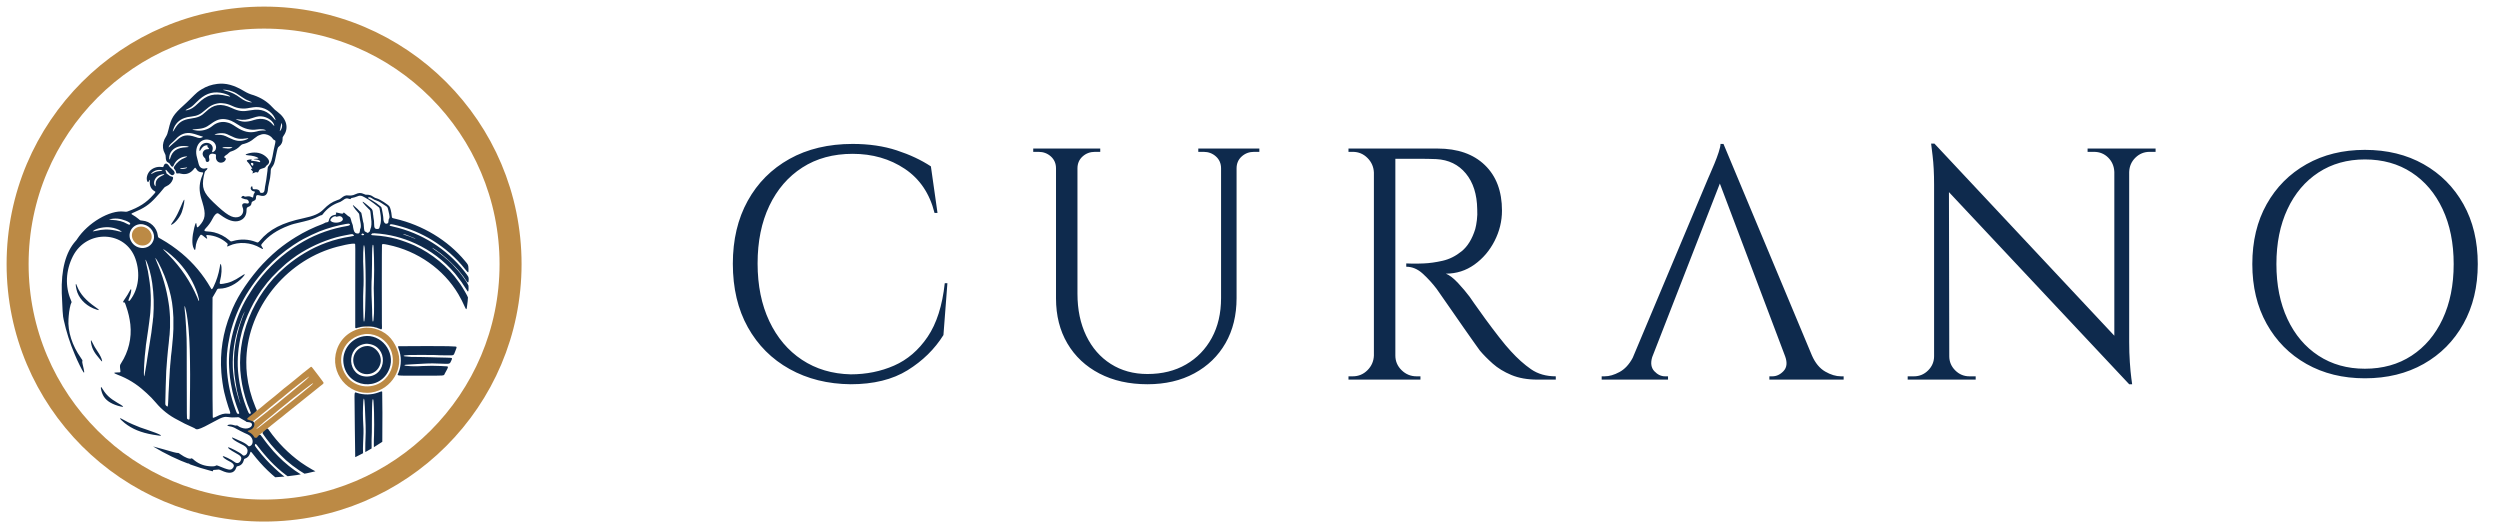
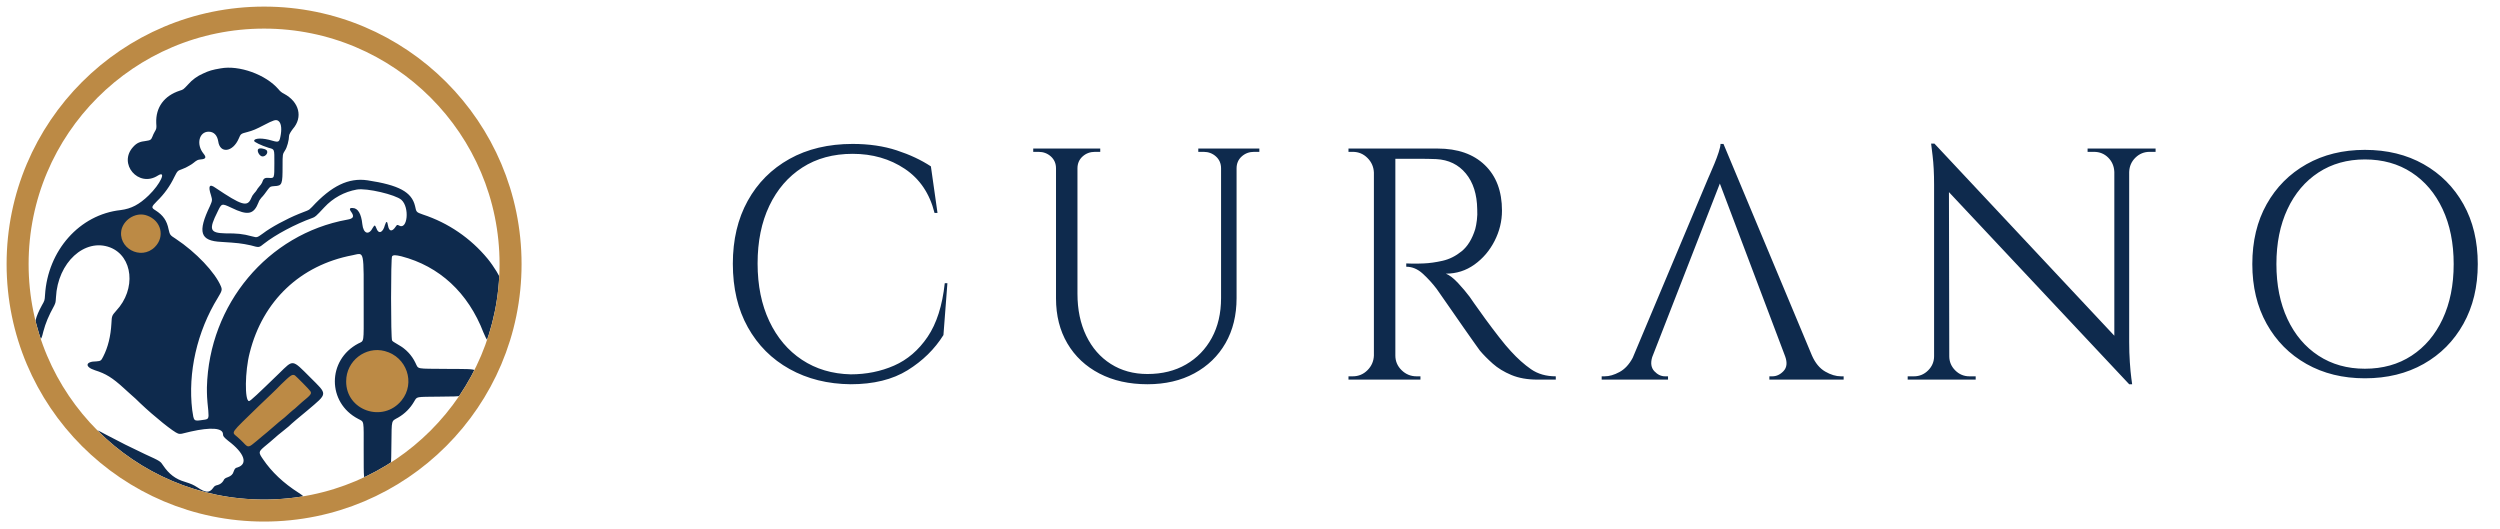
<svg xmlns="http://www.w3.org/2000/svg" viewBox="0 0 1136.0 240" role="img" aria-label="Curano">
  <svg x="0" y="0" width="240" height="240" viewBox="0 0 240 240">
    <clipPath id="curano-window">
-       <circle cx="120" cy="120" r="97" />
+       <circle cx="120" cy="120" r="107" />
    </clipPath>
    <g fill-rule="evenodd" clip-path="url(#curano-window)">
-       <path fill="#bc8a45" d="M63.47 103c-3.48.48-4.72 4.44-2.2 7.06 2.53 2.62 6.87 1.67 7.58-1.67.62-2.95-2.24-5.81-5.38-5.38m102.05 45.17a15 15 0 0 0-3.9.96c0 .1.28.04 1-.2a13 13 0 0 1 4.47-.57c2.15 0 3.48.24 5.48 1.1.57.24.86.33.62.14-.52-.33-3-1.14-4.2-1.33-.61-.1-3.04-.2-3.47-.1m0 .77c-6.05.8-10.62 4.47-12.48 10-3.48 10.43 5.2 21.01 15.82 19.4 9.2-1.44 15-11.3 11.57-19.69-2.05-5.1-5.28-8.05-10.34-9.38-1-.29-3.62-.48-4.57-.33m2.86 2.9c9.72 1.43 13.58 13.39 6.57 20.4-4.95 4.95-13.48 4.28-17.53-1.39-5.52-7.76-1.1-17.82 8.48-19.06.48-.1 1.72-.04 2.48.05m-27.16 14.87-1.43 1.14c-.76.57-1.76 1.38-2.24 1.76-.47.43-1.23 1.05-1.66 1.38-.43.39-1.29 1.05-1.86 1.53a99 99 0 0 0-2.76 2.24c-.9.71-1.96 1.52-2.3 1.8-.32.3-1.28 1.1-2.09 1.77-.85.67-1.71 1.43-2 1.67-1.24 1-2.8 2.29-3.86 3.1-.62.52-1.43 1.19-1.8 1.52-.44.33-1.06.86-1.48 1.2a3 3 0 0 0-.72.61c-.05 0-.24.2-.43.33-.33.29-.33.29-.14.05.24-.24.28-.33.19-.62-.05-.19 0-.19-.86.48-.43.38-.95.8-1.24 1a20 20 0 0 0-2.9 2.52c-.1.2-.05.24.47.77.53.47.29.38 1.81.8.34.1.62.2.72.24.33.05.33 1.24 0 2-.14.3-.48.53-1.2.82-.56.19-1.42.9-1.42 1.14 0 .29 1.57 1.48 1.95 1.48.05 0 .43.47.72.9.71 1.24 1.23 1.48 1.95.9.8-.57 1.9-1.42 1.9-1.47-.04-.14-.33-.24-.52-.2-.24.06-.19 0 .57-.56.24-.2.62-.48.81-.67.34-.29.34-.29.15-.05-.24.24-.29.38-.2.67.05.14.05.14.39-.14a33 33 0 0 1 1.9-1.53c.2-.1.34-.24.34-.24-.05-.14-.34-.28-.53-.28-.19.05-.19.05.24-.24a15 15 0 0 0 1.62-1.29c.24-.14.67-.52 1-.8.33-.24 1.29-1 2.14-1.72l1.96-1.53c.24-.19.85-.66 1.38-1.14a1604 1604 0 0 1 13.62-10.91c.2-.14.53-.43.77-.62.19-.19.76-.67 1.24-1 1.95-1.48 1.9-1.33 1.04-2.48-.23-.28-.66-.85-.95-1.28l-.9-1.2c-.2-.19-.86-1.14-1.53-2-1.48-1.95-1.48-2-1.86-1.85m-.76 4.47a24 24 0 0 1-2.2 2.1c-.37.29-1.28 1.05-1.94 1.62-.72.57-1.58 1.29-1.91 1.57s-1.2.96-1.86 1.58c-.71.57-1.43 1.14-1.62 1.33l-1.33 1.05c-2.43 2-2.9 2.43-3.77 3.14-.52.43-1.23 1-1.57 1.24l-1.33 1.05c-.38.28-1 .76-1.34 1.1-.33.28-1.04.8-1.52 1.19l-1.52 1.19c-.34.28-.86.71-1.2.95-1.47 1.1-1.71 1.33-1.76 1.67 0 .28 0 .28-.14.04-.1-.23-.43-.57-.62-.66-.14-.1-.14-.1.1-.1.33 0 .76-.28 1.9-1.28a99 99 0 0 1 2.57-2.1 28 28 0 0 1 1.67-1.33c.29-.24.86-.72 1.29-1.1.71-.57 1.66-1.33 2.62-2.14l1-.81c.33-.29 1.24-1.05 2.1-1.67l2-1.67c3.1-2.62 9.1-7.29 10.14-7.9.2-.1.29-.15.24-.06m1.81 3.05c-.14.29-1.8 1.72-4.76 4.1-.62.53-1.72 1.38-2.39 1.95-.71.62-1.57 1.3-1.95 1.58-1.1.9-4.2 3.38-4.76 3.8-.29.25-1 .87-1.62 1.3l-1.57 1.28a342 342 0 0 1-7.43 5.86c-.67.48-1.34.9-1.34.81 0-.14 1.24-1.29 2.71-2.43.1-.14.48-.43.77-.71l1.52-1.24c.53-.43 1.67-1.34 2.53-2.05.8-.72 1.8-1.53 2.14-1.81.38-.29 1-.81 1.38-1.14l1.24-1c.29-.24.76-.62 1.14-.91.34-.29.96-.81 1.39-1.14.42-.34.9-.77 1.1-.9.28-.25 1.28-1.06 2.33-1.82.76-.62 1.9-1.48 3.52-2.76 2.62-2.05 4.29-3.2 4.05-2.77" />
-       <path fill="#0e2a4d" d="M98.73 38.12c-2.67.33-4.86 1.1-7.06 2.43-1.71 1.05-2 1.24-5.33 4.57-1.15 1.1-2.34 2.29-2.76 2.62-4.86 4.38-5.77 5.86-6.96 10.96-.52 2.1-.67 2.48-1.2 3.38a8 8 0 0 0-1.14 2.53 6.7 6.7 0 0 0 .62 5.14c.34.67.34.67.39 1.48.04 1.57.33 2.29 1.04 2.57.62.29.62.29.9.81.68 1.29 1.34 1.53 1.68.57a6.5 6.5 0 0 1 5.62-4.1c.76-.04.66.1-.43.58a9.8 9.8 0 0 0-4.86 3.9c-.38.62-.38.86.1 1.39.33.38.61.85.66 1.19.05.66.2.76.76.66.53-.09.81-.04 1.58.15 2.19.52 4.19-.2 5.62-2 .57-.72.57-.72.71-.72s.2.05.53.53a2.7 2.7 0 0 0 2.38 1.52c.9.05.9.05.38 1.38-1.33 3.15-1.57 6-.86 9.15.1.57.2.81.9 3.2 1.63 5.42 1.34 7.57-1.47 10.66-.86.9-1.05.86-1.19-.33-.14-1.67-.48-1.29-1.1 1.24-1 4.05-1.1 7.43-.28 9.15.57 1.19.76 1.14.9-.15.15-2 .77-3.76 1.96-5.43.47-.76.66-.71 2.38.76.95.81 1.14.72.71-.33-.33-.71-.23-.8.53-.76a14.5 14.5 0 0 1 8.72 3.67c.38.38.38.47.19.95-.29.67-.15.71.8.24 4.3-2 9.87-1.62 14.2 1 1.3.76 1.48.62.67-.57-.43-.67-.43-.76 0-1.34 2.81-3.52 6.81-6.24 12.15-8.24 1.67-.67 2.53-.86 6.96-1.9 3.28-.81 4.43-1.2 6.67-2.34.71-.38.9-.43 1.19-.48.33-.04.43-.1.76-.57a15.3 15.3 0 0 1 6.81-5.1 6 6 0 0 0 2.1-1.04c1.43-1.05 1.8-1.15 2.9-.77.58.2.72.2.86-.1.15-.23.29-.28.9-.37a8 8 0 0 0 1.63-.48c1.52-.67 2.24-.62 3.9.38.3.2.67.38.81.48.34.14 1.15.67 1.82 1.19.28.24.9.67 1.33.95 1.05.77 2.14 1.62 2.38 1.86.29.33.29.33.62 2.53.05.52.14 1.19.2 1.38.18 1.33.09 3.24-.25 4.05-.1.33-.24.76-.28 1-.1.67-.38.86-1.1.86-1.05 0-1.38-.53-1.38-2.34 0-.57-.05-1.05-.05-1.29-.05-.23-.14-.95-.24-1.57s-.14-1.19-.14-1.24c-.05-.04-.1-.38-.1-.76-.19-1.62-.19-1.62-1.42-2.71-2.81-2.43-3.77-3.05-3.05-1.96.28.43 1.71 2 2.57 2.81.67.58.67.62.81 1.81.05.58.14 1.39.19 1.81.24 1.91.24 2.3.2 3.39-.1 1.05-.15 1.47-.39 1.9q-.2.42-.24.76c-.05.53-.1.53-.71 1-.34.24-.38.24-.86-.09-.24-.14-.43-.29-.48-.29-.47 0-.66-.66-.76-2.43-.05-.61-.05-1.1-.1-1.23-.04-.15-.19-.62-.28-1.05-.05-.43-.24-1.1-.29-1.53-.1-.43-.23-1.05-.28-1.43a6 6 0 0 0-.2-.9 36 36 0 0 0-3.66-3.48c-.62-.29.57 1.62 2 3.1.62.66.67.76.76 1.38.24 1.9.29 2.38.48 3.1.28 1.33.28 2.62 0 3.05-.14.14-.14.23-.2.9-.04 1.2-.56 1.57-1.7 1.24-.77-.24-1.1-.9-1.44-2.86-.04-.62-.14-.86-.28-1.29-.29-.66-.43-1.1-.67-2.1-.29-1-.33-1.04-.76-1.28-.38-.19-.9-.57-1.38-1.05-1.05-.95-1.2-1-1.29-.71-.19.48-.48.48-2.2.05-1.23-.29-1.37-.29-1.13.23.14.39.04.53-.48.62-1.57.24-2.48 1.05-2.81 2.58-.15.66-.29.76-1.43.9-.1.05-.33.14-.57.29s-.57.28-.77.38a69 69 0 0 0-12.24 5.95 74 74 0 0 0-8.15 5.77 82 82 0 0 0-8.86 8.67c-6.2 7.38-10.2 13.82-12.67 20.4a59 59 0 0 0-4.15 26.72c.2 2.62.77 6.72 1.29 8.9a91 91 0 0 0 1.86 6.63c1.24 3.43 1.24 3.34-.29 3.15-1.71-.15-2.86.19-5.62 1.57-.86.38-1.05.43-1.14.14-.15-.33-.2-54.03-.1-54.5l.62-1.05c.29-.43.72-1.2 1-1.72.62-1.24.62-1.24 1.57-1.24 3.58 0 7.77-2.1 10.58-5.24q2.06-2.36-.8-.42c-3.2 2.14-5.25 3-8.06 3.43-1.76.28-1.86.19-1.48-1.43.72-2.72.86-5.72.43-7.2-.24-.76-.33-.47-.62 1.34a32 32 0 0 1-2.71 8.48c-.72 1.52-.91 1.62-1.39.66a58 58 0 0 0-13.1-15.63 64 64 0 0 0-9.48-6.57c-1.38-.71-1.29-.67-1.43-1.62a7.75 7.75 0 0 0-7.05-6.72c-.95-.1-.95-.04-1.67-.71-.9-.76-1.8-1.38-2.8-1.95-.72-.38-.63-.53.52-1 4.67-1.96 7.05-3.53 10-6.77.9-.9 3.1-3.48 3.67-4.24.38-.52.52-.62 1.33-1a5.2 5.2 0 0 0 2.77-2.95c.33-1 .24-1.24-.48-1.39-.57-.1-1-.33-1.57-.85-.14-.15-.38-.29-.53-.38-.23-.1-.23-.15-.28-.39-.05-.14-.14-.42-.24-.66-.19-.43-.24-.62-.1-.72.15-.14.3-.05.91.72 1.29 1.62 2.05 2 2.76 1.38.72-.62.48-1.43-.8-2.53-.86-.76-1.1-1-1.44-1.57-.85-1.24-1.9-1.19-2.33.14-.2.62-.14.62-1.33.48a6.2 6.2 0 0 0-4.86 1.72C66.9 78.9 66.33 81 66.9 82.33c.29.62.48.57.76-.05.29-.71.53-.76.43-.04-.24 2 .53 3.71 2.05 4.57.71.38.71.43-.52 1.76-3.15 3.57-6.39 5.62-11.68 7.53-.52.14-.66.19-1.62.05-6.38-.81-16.43 5.1-21.3 12.53-.18.28-.47.71-.66.85-4.53 5.05-6.62 13.06-6.29 23.64.1 3.1.29 6.67.38 8.19.2 2.57.24 2.9.48 3.9a87 87 0 0 0 5.05 15.82c1.14 2.86 3.48 7.53 4 8.1.48.53.38-.23-.43-3.66-.19-.86-.24-1.15-.14-1.39.14-.33.05-.57-.67-1.52-3.95-5.58-6-12-5.62-17.63 0-.33.05-.95.1-1.38.14-2.24.8-5.48 1.19-6 .19-.29.19-.38-.2-1.24-2.66-6.15-2.38-13.34.86-19.82 6.3-12.53 24.02-11.82 28.5 1.14 2.28 6.58 1.38 13.68-2.34 18.58-.81 1.05-1.14.43-.52-.9.71-1.53 1.19-3.86.8-3.96-.09 0-.19.15-.66.96a26 26 0 0 1-1.81 3c-1.24 1.8-1.34 2.05-.81 2.05.52 0 .47-.05 1.1 1.8a37 37 0 0 1 1.9 8.2 27 27 0 0 1-4.2 17.63c-.61.9-.61 1.14-.37 3.05.14 1.19.19 1.14-1.24 1.14-2.05.05-2 .24.14 1.1a37 37 0 0 1 11.96 7.33c.33.34.86.77 1.19 1.05a44 44 0 0 1 4.1 4.24 31 31 0 0 0 9.86 7.82 66 66 0 0 0 6.72 3.33c.95.43 1.14.53 1.38.72.57.52 1.62.28 4.33-1.05 1-.48 1.77-.9 4.24-2.24 3.72-2.05 4.58-2.29 6.63-2 1 .19 2.04.19 3.47.1 1.1-.1 1.05-.1 2.05.56a28 28 0 0 0 1.53.86c.47.29.71.38.86.53.14.19.14.19.52.19.62 0 1.57.23 1.81.47 1.14 1.34-1.1 2.9-3.48 2.39-1-.2-1.9-.58-2.52-1.05-.43-.29-.48-.34-.9-.24-.3.05-.34.05-.87-.1-1.23-.43-2.52-.43-3-.04-.28.23-.1.33.9.52a7.5 7.5 0 0 1 3 1.1c1 .57 2.82 1.47 3.82 1.95 2.2.9 2.72 1.33 3.34 2.48.61 1.33.28 2.86-.77 3.38-.57.29-.71.24-1.33-.38-.72-.67-2-1.38-4-2.2-.15-.09-.81-.37-1.43-.66-1.48-.72-1.67-.76-1.48-.33.24.57 1.38 1.33 3.67 2.52 2.29 1.1 2.81 1.57 3.2 2.53.37 1.04-.06 2.33-.96 2.76-.67.29-.81.29-1.48-.38-.9-.86-5.38-3.2-6.14-3.2-.77 0 .8 1.2 3.33 2.58 2.29 1.24 2.76 1.8 2.43 3-.48 1.53-1.76 2-2.9 1.1-1.43-1.15-5.39-3.05-5.39-2.62 0 .47 1.1 1.33 2.81 2.19 2.24 1.1 2.72 2.05 1.67 3.24-.9 1.05-1.81.85-6.53-1.1-.67-.28-.76-.28-1.05-.1-.52.34-1.66.43-3.33.24a12 12 0 0 1-7.05-3.14c-.57-.48-.67-.52-.9-.33-.67.38-2.77-.43-4.82-1.9-.86-.63-.9-.63-1.29-.63-.42.05-2.57-.48-6.14-1.57-1.1-.33-2.48-.72-4.72-1.29-.9-.24-2.29-.62-3.1-.8-2.33-.67-2.47-.58-.9.61.33.29.8.67 1.05.81a93 93 0 0 0 7.14 5.05c.53.24.72.1.77-.71.04-.72.28-.9.8-.62.34.19.34.24.39 1.33.05 1.24 0 1.2.9 1.72 1.67 1 4.48 2.47 6.39 3.28 1.76.81 1.66.86 1.66-1.28 0-1.86.1-2 .86-1.67.48.2.48.14.48 2.2 0 1.95-.05 1.95.24 2.14.52.47 8.29 3.14 9.57 3.33.53.05.53 0 .53-2.38 0-2.57-.1-2.43 1.14-2.48.43-.05.9-.05 1.1-.1.57-.09.71-.04 1.66.39 3.58 1.71 5.86 1.33 6.72-1.15.1-.23.2-.47.2-.52q.13-.21.61-.29 2.14-.43 2.76-2.95c.05-.29.24-.43.58-.52 1.1-.38 1.76-1.15 2.19-2.48.24-.81.33-.81 1.1.19 4.52 5.81 9 10.15 14.62 14.1 1.14.81 1.2.81 3.67.43 1.67-.24 1.67-.24-.67-1.81a80 80 0 0 1-3.76-2.72c-1.86-1.52-2.05-1.66-3.77-3.28a64 64 0 0 1-7.62-8.34c-1.48-1.9-1.57-2.05-1.29-2.48.24-.43.34-.38 1.39 1 .47.67 1.1 1.43 1.33 1.72.2.28.72.86 1.1 1.33s1.04 1.24 1.52 1.76a57 57 0 0 0 14.63 12.01c.52.29 1.05.24 2.33-.1.67-.19.48-.52-.52-1.09a8 8 0 0 1-1.43-.9 7 7 0 0 1 1.14.57c1.62.9 2.29 1.14 2.9 1.04 1.82-.38 1.96-.62.96-1.14-.24-.14-.9-.48-1.38-.76a55 55 0 0 1-11.3-7.96 75 75 0 0 1-4.33-4.38c-.28-.38-.86-1-1.24-1.48a50 50 0 0 1-2.57-3.19c-.24-.33-.8-1.05-1.19-1.62-.81-1.14-.95-1.24-1.29-1.14-.23.04-.85.62-.95.85-.24.43-.19.39-.67.43-.62.05-.62.05-.95-.52a5 5 0 0 0-2.14-1.95c-.9-.48-.9-.58-.1-.86 1.62-.48 2.53-1.62 2.43-2.96-.1-.95-.38-1.14-2-1.62-1.86-.57-1.86-.47 1.14-2.76.67-.52 1.62-1.33 1.77-1.52.23-.24.19-.43-.48-1.9a54 54 0 0 1-3.81-14.59 49 49 0 0 1-.29-5.62c0-22.4 15.72-43.88 37.6-51.36 4.57-1.57 11.24-2.95 11.76-2.43.2.2.2-.43.14 19.58v18.44c.1.33.24.38 1.2.05 3.14-.96 6.71-.81 9.62.38 1.48.62 1.38.8 1.29-2.48-.05-4.62-.05-35.5.04-35.64.2-.38.67-.33 2.77.1 13.38 2.76 25.25 11.1 31.92 22.4a58 58 0 0 1 3.05 6c.52 1.14.66 1.14.85 0 .24-1.62.53-4.15.48-4.48-.1-.53-2.38-4.48-3.38-5.91-.2-.24-.62-.81-.9-1.24-4.72-6.77-12.16-12.86-20.02-16.48a66 66 0 0 0-8.1-2.96 50 50 0 0 0-10.1-1.62c-1.52-.1-1.71-.14-1.28-.62.28-.38.47-.38 1.47-.33a51 51 0 0 1 18.49 4.67 52 52 0 0 1 17.82 13.48l.8 1a62 62 0 0 1 4.44 6.29c.62 1 .71 1.14.86.95.19-.14.23-2.14.14-2.57-.1-.38-.9-1.86-1.29-2.33-.19-.24-.47-.62-.62-.86-.14-.24-.38-.53-.47-.67a34 34 0 0 0-2.48-3.14c-.29-.29-.62-.67-.81-.86a31 31 0 0 0-3.24-3.38s-.2-.2-.43-.38c-.24-.2-.62-.48-.81-.67s-.71-.62-1.14-1a12 12 0 0 1-1.05-.81c-.1-.14-.33-.34-.53-.43-.19-.1-.52-.38-.8-.62l-1.05-.71c-.58-.39-1.67-1.2-1.72-1.3-.19-.23 1.14.53 1.86 1.1.19.1.57.39.86.62.28.2.71.48.95.67.2.2.52.43.76.62a63 63 0 0 1 7.3 6.96c.23.28.52.66.7.85 1.2 1.43 2.3 2.91 2.86 3.86.86 1.43 1.24 1.34 1.24-.33 0-1.24.05-1.1-1.95-3.72a57.2 57.2 0 0 0-32.25-20.3c-1.67-.37-1.81-.42-1.67-.7.19-.58.86-.53 3.71.23a57 57 0 0 1 15.49 6.53c6 3.71 10.9 8 14.96 13.15 1.62 2 1.67 2 1.62 0-.1-1.86 0-1.77-1.62-3.67-7.81-9.39-19.2-16.25-31.68-19.15-1.53-.34-1.48-.29-1.58-1.24-.14-1.86-.62-3.72-1.04-4.34-.58-.86-4.39-3.29-5.63-3.62a4.5 4.5 0 0 1-1.76-.8 4.4 4.4 0 0 0-2.9-.91c-.62 0-.62 0-1.24-.29-1.48-.67-2.34-.67-4 .1a5.4 5.4 0 0 1-3.1.52c-1.15-.2-2.05.14-3.39 1.29-.57.47-.66.52-1.71.85-2.43.86-4.05 1.96-6.29 4.24-1.81 1.86-4.38 3-9 3.96-9.72 2.05-15.54 5.05-19.87 10.24-.86.95-.86.95-1.86.53a16.2 16.2 0 0 0-10.24-.43c-1.15.33-1.05.33-1.86-.38-2-1.72-4.34-2.91-6.81-3.53-1.15-.24-1.58-.33-3.77-.48-.86-.1-.86-.52 0-1.43a17 17 0 0 0 3-4.19c.86-1.71 1.67-2.57 2.34-2.57.24 0 .47.14 1.38.8q5.01 3.72 8.43 2.63c2.15-.67 3.34-2.38 3.34-4.76 0-1.1.14-1.34 1-1.67.8-.29 1.14-.72 1.28-1.62.1-.57.2-.62.58-.81.14-.1.43-.2.57-.29.62-.24.86-.67.86-1.33 0-1.15.42-1.43 1.71-1.05 2.38.71 3.62-.24 3.76-3.05.05-.62.1-.9.3-1.81.28-1.2.61-2.76.66-3.2 0-.13.05-.52.1-.9l.14-1.28c.04-1.72.1-1.96.71-2.72.81-1.1 1.05-1.71 1.62-4.67.86-4.1.86-4.2 1.48-4.62a4 4 0 0 0 1.62-3.48c0-.76.04-.8.47-1.43 2.48-3.38 1.39-7.71-2.76-10.81-1.1-.81-1.29-1-2.43-2.2-2.33-2.52-5-4.19-8.43-5.38a16 16 0 0 1-4.24-1.8c-4.67-2.82-8.39-3.82-12.3-3.34m4 2.71c1.14.15 1.9.34 2.95.77 1.14.42 1.81.8 4.53 2.66a12 12 0 0 0 3 1.62c1.48.58 1.57.67.71.62-1.47-.1-3-.76-4.8-2.1a18 18 0 0 0-6.25-3.09c-1.48-.43-1.62-.48-1.43-.52s.53-.05 1.29.04m-2.62 1.29c1.66.24 3.57.9 4.29 1.48.42.38.23.38-1.24 0-5.86-1.43-9.06-.62-13.2 3.43-1.9 1.85-3.05 2.57-4.72 3-1.28.28-1.19.05.38-.72 1.53-.8 1.81-1.04 3.62-2.85 3.63-3.67 6.72-4.91 10.87-4.34m1.19 4.81c1.52.14 2.43.38 4.24 1.2a11.7 11.7 0 0 0 7.81.9c1.43-.24 2.2-.34 3-.38 3.67-.1 7.3 2.05 8.63 5.14q.63 1.52-.38.24c-2.86-3.57-5.96-4.76-10.44-3.95-3.95.71-5.48.57-8.95-1.05-4.77-2.2-8.15-1.67-11.63 1.71-2.2 2.1-3.48 2.67-6.9 3.15-3.77.52-5.53 1.71-7.35 4.8-.8 1.44-1.04 1.44-.52 0a7.9 7.9 0 0 1 5.1-5.09c.9-.33 1.38-.43 3.24-.67 2.67-.33 3.86-.95 6.2-3 2.14-1.95 4-2.8 6.38-3.05.38-.04.95-.04 1.57.05m18.3 6.05c2.52.53 4.61 2.2 5 3.9.1.53 0 .44-.67-.32-2.05-2.43-5-3.15-8.48-2.05-3.38 1.1-5.43 1.04-7.91-.15-.62-.28-.57-.28.52-.14 2.72.43 3.96.29 6.72-.62 2.38-.8 3.29-.9 4.81-.62m-17.11 1.2c1.81.23 3.1.8 5.76 2.52q4.14 2.79 8.48 2.14c1.53-.24 3.2-.14 3.91.24.38.2.33.2-.43.2a11 11 0 0 0-3.62.47c-3.1.8-5.86.19-9.15-2-2.14-1.43-3-1.86-4.38-2.15a7.4 7.4 0 0 0-6.38 1.53 9.5 9.5 0 0 1-8.1 2.05c-1.48-.24-1.53-.34-.15-.43 3.82-.29 4.96-.62 7.39-2.43 2.57-1.9 4.29-2.43 6.67-2.15m25.63 2.23c.29.86-.05 2.2-.71 2.96q-.5.59-.15-.38c.15-.53.38-1.67.48-2.39.1-.85.14-.9.38-.19m-40.88 4.2c.67.14 1.39.33 2.48.71.48.19 1.2.43 1.57.52 1.1.24 1.2.38.38.67-.76.33-1.33.29-2.62-.19-4.05-1.38-6.19-1-8.76 1.52a36 36 0 0 1-1.62 1.39c-.43.38-1.05.9-1.38 1.24-.62.61-.67.61-.62.38.14-.67.66-1.29 2.05-2.48.38-.33.8-.72 1-.95q3.22-3.7 7.52-2.81m14.96.04c.72.2 1 .29 2.34.96 3.14 1.57 4.38 1.76 7.9 1.23 1-.14.05.48-1.28.86-2.33.67-4.14.38-7.1-1.1-2.19-1.14-2.9-1.33-5.05-1.33-1.57 0-1.67 0-1.24-.24 1-.47 3.1-.66 4.43-.38m18.54.38c1.33.24 2.52.96 3.19 1.96.24.38.48.57.76.66.62.15.62.53.14 2.53-.19.8-.28 1.14-.42 1.9-.91 5.1-1.1 5.63-2.2 7.15-.52.67-.52.67-.62 1.72 0 .47-.04 1-.1 1.14a52 52 0 0 1-.48 3.62c-.04.38-.23 1.34-.37 2.1a16 16 0 0 0-.33 2.14c-.1 1.38-.67 1.9-1.72 1.67-.43-.14-.47-.2-.57-.72-.14-.57-1.19-1-2.24-.9-.76.1-1-.1-1.05-.86q-.04-.86-.52-.28c-.67.76-.05 1.9 1.14 2.1.57.09.67.23.34.61-.34.48-.48.95-.58 1.62-.04.67-.14.72-.8.38-.67-.38-1.34-.43-2.24-.28-.58.14-.81.1-1.1-.1-.38-.28-.71-.19-1.14.24-.29.33-.2.57.38.71l.57.2c.33.14.71.23.9.23.67 0 1.2.38 1.39 1.05.19.72-.29 1.05-1.2.81-1.42-.33-2.14.43-1.66 1.62.9 2.1-.05 4.2-2.1 4.62-2.57.53-5.1-.95-11.15-6.76-4.52-4.34-5.38-6.63-4.33-11.96.33-1.57.47-2.05.9-2.38.96-.81 1-1.39.1-1.1-1.67.52-2.96-.24-3.38-2.1-.34-1.33-.48-2-.72-2.8-1.52-5.2 1.95-9.49 6.34-7.77 2.57.95 3.19 4.19 1.05 5.24-.53.24-.62.14-.39-.62 1.15-3.43-3.86-4.96-5.52-1.67-.67 1.29-.43 2.57.19 1.34q1.16-2.03 2.67-2.05c.42-.05.52.04.42.38-.04.28 0 .43.34.66.52.43.47.77-.14.72-2.2-.05-3.2 2.29-1.62 3.81.57.52.52.52.57 1.05.04.8.57 1.19 1.19.86.52-.29.62-.77.43-1.53-.43-1.57.57-2.48 2.28-2.05.77.2.86.24.81.62-.04 1.29-.04 1.43.1 1.77.48 1.42 1.9 2 3.29 1.33 1-.52 1.47-1.67.76-1.86-.62-.19-.48-.76.33-1.24.53-.33.81-.52 1.38-1.1.53-.47.67-.56 1.24-.7a9 9 0 0 0 3.9-2.44c.77-.71.77-.71 1.82-.95a11 11 0 0 0 4.53-2.43c1.33-1.05 1.76-1.33 2.85-1.67a4 4 0 0 1 2.39-.24M84.7 66.41q2.2.37-.1.52c-4.1.14-6.29 1.67-7.2 4.81-.23.72-.23.72-.32.72-.43-.1-.15-2.15.42-3.1 1.34-2.29 3.91-3.33 7.2-2.95m19.87.43c1.1.04 1.19.04.9.23-.52.39-1.67.53-2.71.34a8 8 0 0 1-1.05-.1c-.67 0-.72 0-.62-.14.24-.24.86-.38 1.76-.33zM85 76.18c-.04.15-.47.34-.9.43-.76.24-2.67.2-2.24-.04.24-.15.48-.2 1.24-.24.43-.05.95-.1 1.19-.15.57-.14.76-.14.71 0m-11.67 1.1c.86.14.48.38-.9.48a7 7 0 0 0-3.05 1q-1.22.71-.43-.15a5 5 0 0 1 4.38-1.33m1.34 1.95c0 .1-.43.34-1.15.67-2 1-2.86 2.2-2.8 3.95.04.86 0 .96-.34.53-.9-1.24-.15-3.48 1.52-4.48.86-.52 2.77-1 2.77-.67m93.76 10.53c.14.1.52.29.8.48.72.48 1 .62 1.87.9.9.29 1.14.43 2.47 1.3l1.58 1.04c.95.62 1 .62 1.38 2.43.57 2.29.62 3.14.19 3.57-.1.14-.15.38-.2 1.05-.04.71-.09.81-.47 1-1.05.52-1.86-.48-1.86-2.43 0-.33-.14-1.29-.33-2.33a20 20 0 0 1-.29-1.53c-.14-.9-.24-1.1-.62-1.43a25 25 0 0 0-3.95-2.8c-1.38-.68-1.76-.96-1.76-1.15 0-.24.62-.29 1.19-.1m-13.58 8.58c.48.14.95.76.95 1.24 0 1.57-4.05 2.24-5.52.85-.53-.47.52-1.76 1.62-2.1.42-.13.52-.13.85.1.15.1.15.1.62-.04.67-.2.96-.24 1.48-.05m-101.48 1c2.38.19 5.81 1.57 5.81 2.29 0 .57-.52.62-1.33.14-2-1.2-4.24-1.72-7.2-1.86-1.1 0-1.24-.05-.8-.19.66-.33 2.23-.48 3.52-.38m105.34 2.33c.67.38.28.81-.86 1a60 60 0 0 0-19.82 6.96 69 69 0 0 0-18.82 15.67c-.14.24-.43.53-.57.72a73 73 0 0 0-3.14 4.1c-.62.95-2.3 3.52-3.24 5.1-5.48 9.19-8.77 21.86-8.15 31.63a61 61 0 0 0 1.24 9.72c.05.43.19 1.05.28 1.38a66 66 0 0 0 2.67 8.62c.53 1.34.53 1.48 0 1.48-.57 0-.62-.05-1.43-2.29a65 65 0 0 1-3.67-16.53 58 58 0 0 1-.04-8.62c.04-.1.04-.48.1-.86.13-1.81.66-5 1.28-7.9a64 64 0 0 1 7.38-18.02 78 78 0 0 1 5.58-7.95c.24-.29.52-.62.62-.77.33-.38 1.76-2.1 2.85-3.28a68 68 0 0 1 12.3-10.44c2.71-1.76 2.8-1.8 4.52-2.76a88 88 0 0 1 7.48-3.53 64 64 0 0 1 11.91-3.33c1-.14 1.34-.2 1.53-.1m-93.43.34c3.34.76 5.48 4.14 4.48 7.1-1.72 5.1-8.96 4.66-10.67-.62a5.15 5.15 0 0 1 6.19-6.48m-14.91 1.33c1.62.2 3.76.95 4.67 1.72.52.38.28.38-.86.1-2-.58-4.38-.91-6.15-.87-1.52.05-2.9.24-4.71.67-1.24.24-1.34.24-.96-.05 1.58-1.24 5.1-1.95 8-1.57m114.82 2.95q.65.44-.15.58c-.66.1-.95-.1-.71-.48.2-.33.52-.33.86-.1m18.34.1c.43.1 1.2.33 1.72.57.23.1.66.29.95.38 1.62.62 1.95.77 2.33.96.2.14.34.23.29.23-.1 0-1-.33-1.29-.47-.47-.24-1.43-.62-2.62-1a9 9 0 0 1-1.76-.67c0-.05 0-.05.38 0m-23.15.1c.19.1.47.38.47.47 0 .24-.19.29-1.62.53a57 57 0 0 0-20.77 7.48 63 63 0 0 0-8.24 5.86c-.29.23-.62.57-.81.71-14.44 12.34-22.35 32.16-19.87 50.07a59 59 0 0 0 2.9 12.01c.1.29.48 1.24.86 2.1.77 2 .81 2.04.48 2.24-.52.23-.62.09-1.24-1.34a60 60 0 0 1-4.29-17.2c-.04-.28-.04-.76-.1-1.05a49 49 0 0 1 .1-8.14c.15-2.15.81-6.24 1.34-8.1l.33-1.38c.29-1 .76-2.67 1.1-3.48l.43-1.29a64 64 0 0 1 5.28-10.9 61 61 0 0 1 4.72-6.68c.2-.19 1.48-1.67 2.1-2.43a79 79 0 0 1 6.14-5.9c.24-.2.53-.48.72-.63.67-.62 3.43-2.62 4.52-3.38a63 63 0 0 1 17.78-8.2c2-.52 2.52-.61 3.95-.9 2.76-.57 3.38-.67 3.72-.47m9.2 4.8c.13.2.18.86.23 2.63l.14 3.24c.1 1.8.1 9.05 0 10-.14 2.2-.14 5.2 0 8.2.05 1.1.05 6.14 0 7-.19 3.05-.24 3.34-.38 3.67q-.14.43-.29-.43a52 52 0 0 1-.19-4.76c-.04-1.77-.1-3.58-.14-4-.19-3.06-.19-8.68 0-11.06.05-.38.05-2.62.1-5.72 0-7 .14-9.38.52-8.76m-4.06.3c.2.56.24 1.09.29 2.33.04.71.04 1.57.1 1.86.04.33.04 1.52.09 2.62a271 271 0 0 1 .05 18c-.1 6.82-.34 9.96-.67 9.77-.34-.24-.48-12-.24-15.05.14-1.2.14-6.63.05-8-.34-5.4-.1-13.16.33-11.54m-90.9 1.85c1.62.95 4.95 3.86 6.67 5.81a39.5 39.5 0 0 1 8.53 14.44c.57 1.81.8 3.05.57 3.05-.1 0-.29-.38-.76-1.62a62 62 0 0 0-12.82-19.1c-2.76-2.72-3.05-3.06-2.2-2.58m-3.72 4.1c1.34 1.8 3.67 6.76 5.1 11.1 1.38 4 2.24 8.1 2.52 11.48.05.33.05.81.1 1.05.05.38.1 1 .2 3.14.04 1.15.04 4.2 0 5.15-.06.43-.06 1.29-.1 1.86s-.1 1.38-.1 1.76c-.05.38-.1.9-.1 1.14-.04.29-.04.67-.09.86-.05.24-.05.76-.1 1.14-.04.43-.1.91-.1 1.1-.04.14-.04.52-.09.86s-.1.86-.1 1.14c-.13.95-.28 2.29-.33 2.72 0 .24-.04.52-.04.71-.05.2-.05.62-.1 1.05s-.1.9-.1 1.1c-.04.23-.09.9-.14 1.47 0 .57-.04 1.1-.1 1.15 0 .04 0 .47-.04 1-.05.52-.1 1.33-.1 1.71-.04.43-.09 1.15-.09 1.57-.05.43-.1 1-.1 1.24a24 24 0 0 0-.09 2.24l-.1 1.76c-.04 0-.04.81-.1 1.72-.04.95-.04 2-.09 2.38-.04.43-.04 1.29-.1 1.96-.09 1.76-.18 1.95-.85 1.28-.38-.33-.43-.47-.43-1.14 0-2.34.34-12.87.43-14.68l.14-1.8c.15-2.25.39-5.25.62-7.44l.2-1.86c.04-.52.14-1.24.18-1.57l.24-2.62c.05-.28.1-.86.15-1.19 0-.33.1-1.14.1-1.76.04-.57.04-1.29.09-1.58.04-.61.04-3.57 0-4.47-.05-.34-.05-1.1-.1-1.67a8 8 0 0 0-.1-1.34 42 42 0 0 0-.43-3.53 72 72 0 0 0-5.33-18.52c-.8-1.86-.9-2.3-.43-1.67m-4.43.95c1 2 2.2 6.34 2.72 10.1a70 70 0 0 1 .48 15.44c-.05.38-.1.9-.15 1.14 0 .24-.05.57-.05.72-.04.19-.04.52-.1.8-.04.34-.09.77-.14 1.05 0 .34-.1 1-.19 1.53a21 21 0 0 1-.23 1.9c-.1.53-.15 1.1-.2 1.24l-.23 1.43c-.05.62-.2 1.48-.29 1.9-.05.44-.19 1.25-.28 1.77-.05.53-.3 1.86-.48 2.96-.14 1.1-.33 2.33-.43 2.76-.1.47-.2 1.1-.2 1.38-.04.33-.13 1-.23 1.43-.1.48-.19 1.24-.28 1.67-.34 2.33-.62 3.52-.67 3.24-.29-.9.1-8.39.71-12.91 0-.3.1-.81.1-1.15.19-1.14.52-3.67 1.05-7.2.19-1.23.23-1.66.47-3.47.15-.95.29-2.14.34-2.81l.14-1.29c0-.38.1-1.14.1-1.67.04-.52.04-1.33.09-1.76.05-1 .05-3.62 0-4.52-.05-.34-.05-1.1-.1-1.72a26 26 0 0 1-.1-1.71c-.23-2.2-.28-2.58-.56-4.3a50 50 0 0 0-1.24-6.38c-.48-2.14-.53-2.47-.05-1.57m17.68 21.06c.23.81.47 1.81.76 3.43.28 1.62.57 3.95.67 5.1.04.28.04.71.1.9.04.2.04.67.09 1.1 0 .38.1 1.1.1 1.52l.13 1.77c.05.52.05 1.33.1 1.76.24 4.24.38 13.34.29 20.96-.15 14.77-.15 14.3-.34 14.49-.19.23-.8 0-1.05-.43-.04-.1-.1-1.29-.1-15.49 0-16.2 0-20.77-.18-23.1-.05-.34-.05-1.3-.1-2.05-.04-.72-.04-1.58-.1-1.81-.04-.24-.04-.86-.09-1.43a66 66 0 0 0-.43-5.05c-.04-.2-.1-.77-.1-1.24-.04-1.14 0-1.24.25-.43m26.92 2.48a68 68 0 0 0-3.2 9.81 62 62 0 0 0-.95 4.86c-.05.38-.14.9-.14 1.14a20 20 0 0 0-.29 2.2 55 55 0 0 0 .57 13.63 54 54 0 0 0 1.53 7.42c.14.48.33 1.05.38 1.3.05.23.14.56.24.75.04.24.1.43.1.43a19 19 0 0 1-.48-1.24c-.2-.47-.9-2.8-1.2-4-.8-3.24-.95-3.76-1.38-6.9-.14-1.2-.24-1.87-.33-2.91 0-.57-.05-1.34-.1-1.67a53 53 0 0 1 2.72-18.63c1-2.9 1.43-4.05 1.86-5.05.19-.43.47-.95.62-1.24q.4-.92.05.1m3.52-72.66c-1.24.14-2.9.67-2.95.9 0 .15.19.2 1.1.3 2.09.14 4 .66 4.57 1.18.28.34.19.38-.81.38-1.39.1-1.62.24-.48.34 1.43.1 2.24.47 2.24 1 0 .28-.1.28-.76.1-.67-.2-1.38-.34-2-.39-1.39-.14-1.72-.28-1.15-.62.34-.14.2-.19-.66-.1-1.67.25-1.86.48-1 1.3.38.38.57.66.9 1.14.24.33.57.8.71 1.1.48.66.48.8.05.7-.47-.04-.43.2.2.82.52.47.52.57.28.95-.33.43-.2.43.67.05.71-.33.8-.38 1.19-.24.52.2.66.1.85-.43.29-.76.53-.95 1.62-1.28 1.1-.29 1.43-.48 1.67-.96.14-.24.24-.33.53-.57 1.28-.9 1.28-2.1-.1-3.48-1.67-1.71-3.95-2.47-6.67-2.19m.38 4.77c.34.14.2 1.14-.14 1.19-.29 0-.86-.72-.81-1.05.05-.29.57-.38.95-.14M83.53 90.9c-.1.1-.29.57-.53 1.04-.19.48-.62 1.43-.9 2.1a34 34 0 0 0-.9 2 28 28 0 0 1-2.77 4.86c-.9 1.29-.95 1.48-.24 1.1 1.57-.81 3.62-3.39 4.43-5.62.9-2.48 1.57-6.53.9-5.48m-49.07 38.2c-.15.43.23 2.44.71 3.82 1.33 3.57 4.62 6.48 8.72 7.76q2.34.8-.53-1.14c-4.33-3.05-6.86-5.86-8.29-9.39-.42-1.14-.52-1.28-.61-1.04m130.82 23.68a11.04 11.04 0 0 0-9.2 12.2c1.48 11.44 16.92 13.25 20.92 2.43 2.81-7.57-3.86-15.91-11.72-14.63m2.2 3.48c8.95 1.05 8.57 14.4-.39 14.82-9.43.43-10.29-13.72-.9-14.87.67-.04.62-.04 1.28.05m-1.2 1a6.44 6.44 0 0 0-5.57 7.91c1.57 6.53 10.62 6.43 12.2-.1.95-4.04-2.72-8.38-6.63-7.8M41.32 154.7c-.15.33.19 2.14.61 3.29a13 13 0 0 0 2.2 3.67c.28.33.85 1 1.19 1.47 1 1.24 1.19 1.38 1.05.67-.2-1-.86-2.38-2.15-4.29a27 27 0 0 1-2.19-3.76c-.57-1.15-.67-1.29-.71-1.05m139.73 2.62c-.24.14-.24.29.05 1.05a14.8 14.8 0 0 1-.1 11.15c-.52 1.33-1.8 1.19 10.34 1.19 11.58 0 10.2.1 10.77-.95 1.9-3.43 1.9-3.3 0-3.34-.67-.05-1.38-.05-1.67-.1a82 82 0 0 0-8.38 0c-2.86.3-8.3.05-8.3-.33 0-.24.72-.33 3.25-.43.9-.04 2.05-.14 2.48-.14 4.28-.24 4.95-.29 7-.29 1.1 0 2.62.05 3.52.1 4.48.19 4.34.24 5-1.24s.82-1.38-2.23-1.48c-1.29-.04-3.24-.04-4.34-.1-1.1-.04-2.33-.09-2.71-.09-.38-.04-2.53-.04-4.82-.1-2.28 0-4.14-.04-4.19-.04 0-.05-.47-.05-1.05-.1-3.1-.14-3-.61.2-.76 1.23-.05 10.1-.05 11.43 0 2.43.1 3.24.15 5.81.15 3.38 0 2.9.28 3.81-2 .81-2.1.9-2-1-2.05-.66-.05-1.62-.05-2.05-.1-1.47-.1-22.63-.05-22.82 0M45.85 176c-.15.38.37 2.43.94 3.52 1.1 2.24 3.34 3.81 6.77 4.86 2.57.76 3.1.62 1.38-.43a23 23 0 0 1-1.62-.95c-3.38-2-5-3.48-6.57-6.05-.77-1.2-.81-1.24-.9-.95m127.1 1.95c-.19.1-.66.24-1 .38a15 15 0 0 1-9.72.2c-1.23-.44-1.19-.82-1.1 5.38.06 2.38.06 7.14.1 10.57.05 5.58.1 9.24.2 14.58.04 2.43-.1 2.38 1.9 1.24 1.95-1.1 1.81-.81 1.67-3.86-.1-1.43-.1-3.81 0-5.29 0-.62.1-1.71.1-2.38.14-2.2.09-5.29-.15-8.43-.14-2.9.05-8.72.33-9.15.24-.29.43 1.24.53 3.86.04 1.9.19 5.33.33 8.24.05 1.14.05 5-.05 5.86-.14 1.76-.14 8.72 0 9 .2.39.48.24 1.9-.76 1-.66.96-.43.87-3.38-.05-2.48 0-6.62.1-7.62q.05-.45.04-6.2c.05-7 .14-8.81.48-8.81.19 0 .28 1 .38 3.48.04.86.1 2.05.1 2.67.09 2.04.09 8.95 0 10.33-.15 2-.1 6.96.04 7.58.14.52.33.43 2.52-1.24 1.3-.95 1.15-.52 1.2-3.76.1-4.43.04-22.25-.05-22.4-.1-.23-.29-.23-.72-.09m-118.39 12.2c0 .23.86 1.1 2.1 2.1 3.43 2.7 7.38 4.33 12.9 5.28.63.1 1.3.24 1.53.24 3.86.71 2.2-.29-3.95-2.38a57 57 0 0 1-6.86-2.58 36 36 0 0 1-4.05-2c-1.34-.76-1.67-.9-1.67-.66m66.75 4.71c-.14.05-1.29 1-1.62 1.34-.48.47-.48.66.43 1.86.24.33.62.85.85 1.19a55 55 0 0 0 4.39 5.28 103 103 0 0 0 4.57 4.58 59 59 0 0 0 12.48 8.39c1.81.85 1.67.85 3.2.42 3.43-1 3.47-1.05 1.57-1.86a64 64 0 0 1-10.48-5.95 62 62 0 0 1-14.44-14.58c-.43-.67-.62-.81-.95-.67" />
+       <path fill="#bc8a45" d="M62.3 95.3c-2.34.63-3.74 1.56-6.23 4.2-5.13 5.3-4.2 10.9 2.5 16.02 7.61 5.76 20.06-4.5 15.86-13.06-2.34-4.67-8.1-8.09-12.14-7.16m107.94 61.6c-9.18 1.24-16.65 10.42-15.09 18.66.93 6.07 7 12.29 13.22 13.69 9.33 2.02 19.44-6.53 19.44-16.49.16-8.09-9.8-16.95-17.57-15.86m-37.64 11.35c-.62.16-2.02 1.4-8.09 7.47a709 709 0 0 0-9.8 9.48c-12.6 11.98-12.13 10.43-6.22 16.02 5.13 5.14 4.04 5.14 10.42-.46.93-.94 2.64-2.34 3.58-3.11.93-.78 2.33-2.02 3.1-2.65.63-.46 2.19-1.86 3.59-3.1 1.4-1.1 3.1-2.65 4.2-3.43.93-.78 2.64-2.33 4.04-3.42 7.46-6.22 7.46-5.76 1.4-11.98-4.82-4.82-5.13-5.13-6.22-4.82" />
+       <path fill="#0e2a4d" d="M100.25 31.07c-3.74.62-5.3 1.09-7.94 2.33a19 19 0 0 0-6.84 4.98c-2.18 2.33-2.18 2.33-3.73 2.8C74.58 43.5 70.69 48.8 71 55.95c.16 2.34.16 2.5-.77 4.05-.31.62-.78 1.4-.94 2.02-.62 1.55-.93 1.71-2.95 2.02-2.8.31-4.2.93-5.76 2.64-7.15 7.63 2.34 18.82 11.2 13.07 4.05-2.49 1.1 3.89-4.2 9.02-4.35 4.2-7.93 6.07-12.75 6.69-18.67 2.02-33.13 18.35-34.37 38.57-.16 2.5-.16 2.5-1.4 4.67-2.96 5.44-3.74 8.55-2.65 11.82 1.4 4.98 2.18 4.98 3.27.16 1.09-4.05 2.33-7 4.97-11.83.63-1.4.63-1.4.78-3.73.78-15.86 13.07-27.06 24.58-22.7 10.42 4.04 11.97 18.97 2.8 28.77-1.87 2.17-2.03 2.17-2.18 5.75-.31 5.76-1.56 10.89-3.73 15.09-.94 1.87-1.1 2.02-3.11 2.18-4.98 0-5.45 2.49-.63 4.04 4.98 1.56 7.94 3.42 13.07 8.09 1.09.93 2.49 2.33 3.26 2.95a68 68 0 0 1 4.2 3.9c6.38 6.06 15.25 13.21 17.27 13.84 1.09.3 1.4.15 5.75-.94 9.03-2.02 14.62-1.7 14.62 1.25 0 .93.47 1.4 2.34 2.95 7.46 5.6 9.17 10.58 4.2 12.13-.94.16-1.25.63-1.71 1.87-.31 1.24-1.25 2.02-2.5 2.49-1.24.46-1.7.62-2.17 1.7a4.3 4.3 0 0 1-2.49 1.88c-1.24.3-1.55.46-2.18 1.4-1.7 2.33-3.42 2.17-7.15-.32-1.71-1.08-2.64-1.55-5.6-2.48-4.36-1.25-7.31-3.58-9.95-7.47-1.25-1.87-1.1-1.87-8.25-5.13a376 376 0 0 1-17.73-8.87c-7-3.89-7.31-2.95-1.24 2.65 23.95 21.62 56.3 31.73 87.72 27.37 4.82-.62 4.82-1.09 1.09-3.58-6.85-4.35-12.29-9.48-16.18-15.24-2.18-3.11-2.02-3.42.47-5.6.78-.62 2.02-1.71 2.8-2.33s2.33-2.02 3.58-3.11c1.24-.94 3.42-2.8 4.82-3.9 1.24-1.24 5.13-4.5 8.55-7.3 9.33-7.93 9.18-7 1.25-14.93-8.4-8.4-7.62-8.25-14.16-1.87-9.64 9.33-13.06 12.6-13.68 12.6-2.03 0-1.87-13.69.3-21.93 5.92-23.64 23.03-39.82 46.67-44.33 5.6-1.09 5.13-3.42 5.13 24.26 0 16.02.31 14.47-2.49 15.87-14.15 7.46-14.15 26.9 0 34.22 2.8 1.55 2.49 0 2.49 14.3 0 13.54 0 13.23 1.24 13.23.78 0 8.56-4.2 10.27-5.45 1.09-.77.93-.3 1.09-10.88.15-11.2-.16-9.96 3.11-11.83a19.7 19.7 0 0 0 7.15-7.15c1.56-2.49.32-2.18 11.83-2.33 11.66-.16 10.26.3 13.06-4.2 5.44-9.18 6.38-8.25-9.8-8.4-14.62-.16-12.9.31-14.46-2.8a18.3 18.3 0 0 0-7.62-8.09c-2.34-1.4-2.65-1.55-2.96-2.02-.62-.78-.62-37.8 0-38.26.47-.63 1.56-.63 4.2 0 17.26 4.5 30.33 16.48 37.33 34.68 1.55 3.58 1.86 4.05 2.64 2.96 1.87-2.5 5.91-22.87 5.45-26.44-.31-1.56-3.43-6.7-6.23-10.11a64 64 0 0 0-29.4-20.07c-3.1-1.09-2.95-1.09-3.57-3.89-1.55-6.37-7.3-9.48-21.62-11.66-8.55-1.25-16.33 2.49-25.2 12.13-1.08 1.09-1.24 1.24-2.33 1.71-.62.16-2.18.93-3.58 1.4-5.75 2.33-12.9 6.22-16.33 8.87-2.64 1.86-2.64 2.02-4.82 1.4-4.67-1.25-6.84-1.4-12.29-1.4-7.15-.16-7.62-1.72-3.57-9.8 1.86-3.9 1.86-3.9 6.22-1.87 7.62 3.73 10.26 3.11 12.44-2.49.16-.62.62-1.24 1.24-2.02.94-.93 1.72-2.02 2.96-3.73 1.09-1.4 1.09-1.4 2.96-1.56 3.57-.15 3.73-.78 3.73-9.18 0-5.28 0-5.28 1.09-7 .93-1.24 1.86-4.82 1.86-6.68 0-.62.78-1.87 1.71-3.11 4.67-5.3 2.96-12.3-4.04-16.02a7 7 0 0 1-2.49-2.03c-5.75-6.68-17.89-11.04-26.28-9.48m26.13 23.8c1.24.77 1.7 2.95 1.24 6.06-.62 3.73-.78 3.89-4.04 2.96-4.05-1.25-8.1-1.25-8.1.15 0 .47 3.12 2.02 6.54 3.11 2.8.78 2.65.31 2.65 7 0 7 0 6.84-2.5 6.69-2.02-.16-2.48.31-3.1 2.18a7 7 0 0 1-1.1 1.55c-.46.62-1.08 1.25-1.24 1.71a9 9 0 0 1-1.24 1.56 7 7 0 0 0-1.4 2.33c-1.71 4.04-4.36 3.11-16.18-4.82-2.8-2.02-3.42-.78-2.02 3.42.62 2.18.62 2.33-.47 4.82-5.75 11.98-4.5 15.87 5.14 16.33 7.46.47 9.02.63 13.37 1.56 3.9 1.09 3.74 1.09 6.07-.78 5.13-4.04 14.15-8.86 21.93-11.66 1.24-.47 1.4-.47 5.44-4.83a26.4 26.4 0 0 1 14.78-8.08c4.51-.78 17.58 2.33 20.22 4.66 3.89 3.42 2.8 14-1.09 11.67-.78-.47-.93-.31-1.55.62-1.56 2.33-2.96 2.18-3.43-.62-.3-2.02-.77-2.18-1.4-.16-.93 3.58-2.95 4.2-3.88 1.4-.63-1.55-.78-1.55-1.56-.3-1.87 3.72-4.36 2.8-4.82-1.56-.47-4.67-2.02-7.31-4.36-7.31-1.4-.16-1.7.46-.62 1.86 1.4 2.02.93 2.96-1.87 3.42-36.08 6.54-62.83 38.42-63.77 76.22 0 3.42 0 4.66.63 10.57.3 3.74.15 3.9-2.34 4.2-4.35.63-4.2.78-4.97-4.5-2.03-16.96 2.17-35.62 11.66-51.02 1.87-3.11 2.02-3.58 1.4-5.14-2.64-6.37-11.35-15.55-20.53-21.62-2.64-1.7-2.64-1.7-3.27-4.35-.77-3.89-2.48-6.38-5.9-8.56-2.03-1.24-2.03-1.55.62-4.2a38 38 0 0 0 7.93-11.04c1.4-2.8 1.55-2.8 3.26-3.42a24 24 0 0 0 4.83-2.49c2.33-1.86 2.48-1.86 3.88-2.02 2.34-.16 2.65-.93 1.25-2.64-3.42-4.2-2.02-9.96 2.33-9.96 2.33 0 3.89 1.56 4.36 4.36.77 5.75 6.69 4.97 9.33-1.25.93-2.18.93-2.18 3.89-2.95 2.49-.63 4.2-1.4 7.46-3.11 4.51-2.34 5.45-2.65 6.54-2.03M66.8 97.94c6.53 2.33 8.24 9.64 3.57 14.3-6.37 6.38-17.26.32-15.08-8.24 1.4-4.66 6.84-7.77 11.5-6.06m108.1 61.6c9.95 2.63 14 14.46 7.61 22.39-8.4 10.42-25.35 4.66-25.2-8.71 0-9.18 8.72-16.02 17.58-13.69M134 170.57c.46.31 6.69 6.54 7 7.16.77 1.09.3 1.7-3.74 4.98-.93.77-2.33 2.17-3.26 2.95-1.1.78-3.11 2.65-4.67 4.04-1.71 1.4-3.73 2.96-4.5 3.74-.79.62-2.34 2.02-3.43 2.95s-3.27 2.65-4.67 3.9c-3.89 3.26-3.89 3.26-6.22.77a43 43 0 0 0-2.64-2.49c-2.8-2.49-3.58-1.09 9.95-14.3 3.42-3.28 7.93-7.47 9.8-9.5 4.51-4.35 5.13-4.82 6.38-4.2m-16.65-102.8c-.62.62.16 2.48 1.25 3.1 1.55.94 3.73-1.4 2.49-2.64-.94-.78-3.27-1.09-3.74-.47" />
    </g>
    <circle cx="120" cy="120" r="112" fill="none" stroke="#bc8a45" stroke-width="10" />
  </svg>
  <path fill="#0E2A4D" transform="translate(324.00 172.50)" d="M106.5 -43.8 104.7 -20.25Q98.7 -10.65 88.425 -4.275Q78.15 2.1 62.55 2.1Q46.95 1.95 34.8 -4.8Q22.65 -11.55 15.825 -23.775Q9.0 -36.0 9.0 -52.65Q9.0 -69.0 15.75 -81.225Q22.5 -93.45 34.725 -100.275Q46.95 -107.1 63.45 -107.1Q74.55 -107.1 83.475 -104.175Q92.4 -101.25 99.0 -96.9L102.0 -75.75H100.65Q97.35 -88.95 87.15 -95.775Q76.95 -102.6 63.45 -102.6Q50.25 -102.6 40.575 -96.375Q30.9 -90.15 25.575 -78.975Q20.25 -67.8 20.25 -52.8Q20.25 -37.8 25.575 -26.55Q30.9 -15.3 40.425 -9.0Q49.95 -2.7 62.55 -2.4Q73.2 -2.4 82.275 -6.375Q91.35 -10.35 97.5 -19.425Q103.65 -28.5 105.3 -43.8ZM175.95 -105.0V-103.5H173.55Q170.25 -103.5 167.925 -101.4Q165.6 -99.3 165.6 -96.0V-39.0Q165.6 -28.2 169.575 -19.95Q173.55 -11.7 180.75 -7.125Q187.95 -2.55 197.4 -2.55Q207.45 -2.55 214.95 -6.9Q222.45 -11.25 226.65 -18.975Q230.85 -26.7 230.85 -37.05V-96.0Q230.85 -99.3 228.525 -101.4Q226.2 -103.5 222.9 -103.5H220.5V-105.0H248.25V-103.5H245.85Q242.55 -103.5 240.225 -101.4Q237.9 -99.3 237.9 -96.0V-37.05Q237.9 -25.35 232.875 -16.575Q227.85 -7.8 218.7 -2.85Q209.55 2.1 197.4 2.1Q184.95 2.1 175.575 -2.775Q166.2 -7.65 161.025 -16.425Q155.85 -25.2 155.85 -36.9V-96.0Q155.85 -99.3 153.525 -101.4Q151.2 -103.5 147.9 -103.5H145.5V-105.0ZM288.75 -103.5V-105.0H329.25Q342.9 -105.0 350.7 -97.5Q358.5 -90.0 358.5 -76.8Q358.5 -69.6 355.125 -63.0Q351.75 -56.4 345.975 -52.275Q340.2 -48.15 333.0 -48.15Q335.55 -47.1 338.55 -43.875Q341.55 -40.65 343.8 -37.65Q343.8 -37.65 345.825 -34.725Q347.85 -31.8 350.925 -27.6Q354.0 -23.4 357.15 -19.35Q360.3 -15.3 362.55 -12.9Q367.05 -7.95 371.7 -4.725Q376.35 -1.5 382.95 -1.5V0.0H374.7Q367.8 0.0 362.775 -2.1Q357.75 -4.2 354.3 -7.275Q350.85 -10.35 348.45 -13.2Q348.0 -13.8 345.975 -16.65Q343.95 -19.5 341.175 -23.475Q338.4 -27.45 335.7 -31.35Q333.0 -35.25 331.05 -38.025Q329.1 -40.8 328.8 -41.25Q325.95 -45.0 322.5 -48.15Q319.05 -51.3 315.0 -51.3V-52.8Q315.0 -52.8 317.325 -52.725Q319.65 -52.65 322.95 -52.8Q326.85 -52.95 331.5 -54.0Q336.15 -55.05 340.2 -58.35Q344.25 -61.65 346.35 -68.4Q346.8 -70.05 347.1 -72.525Q347.4 -75.0 347.25 -77.4Q347.1 -87.6 342.075 -93.675Q337.05 -99.75 328.65 -100.2Q324.9 -100.35 321.0 -100.35Q317.1 -100.35 314.1 -100.35Q311.1 -100.35 310.05 -100.35V-10.95Q310.05 -7.05 312.9 -4.275Q315.75 -1.5 319.65 -1.5H321.45V0.0H288.75V-1.5H290.7Q294.6 -1.5 297.375 -4.275Q300.15 -7.05 300.3 -10.95V-94.05Q300.15 -97.95 297.375 -100.725Q294.6 -103.5 290.7 -103.5ZM459.15 -107.1 499.35 -10.95Q501.6 -5.85 505.35 -3.675Q509.1 -1.5 512.55 -1.5H513.75V0.0H480.0V-1.5H481.35Q484.2 -1.5 486.45 -3.9Q488.7 -6.3 487.2 -10.5L457.5 -89.1L426.75 -10.2Q425.55 -6.15 427.725 -3.825Q429.9 -1.5 432.6 -1.5H433.95V0.0H403.8V-1.5H405.15Q408.3 -1.5 411.9 -3.45Q415.5 -5.4 417.9 -9.9L452.25 -91.65Q452.25 -91.65 453.075 -93.525Q453.9 -95.4 455.025 -98.1Q456.15 -100.8 456.975 -103.35Q457.8 -105.9 457.8 -107.1ZM561.75 -10.65Q561.75 -6.9 564.45 -4.2Q567.15 -1.5 570.9 -1.5H573.75V0.0H542.85V-1.5H545.7Q549.45 -1.5 552.15 -4.2Q554.85 -6.9 554.85 -10.65V-88.5Q554.85 -96.15 554.175 -101.7Q553.5 -107.25 553.5 -107.25H555.0L636.75 -19.95V-94.35Q636.6 -98.25 633.975 -100.875Q631.35 -103.5 627.45 -103.5H624.6V-105.0H655.5V-103.5H652.8Q649.05 -103.5 646.35 -100.875Q643.65 -98.25 643.5 -94.35V-17.1Q643.5 -12.3 643.8 -7.875Q644.1 -3.45 644.475 -0.675Q644.85 2.1 644.85 2.1H643.5L561.6 -85.2L561.75 -10.65ZM750.6 -104.4Q765.75 -104.4 777.3 -97.875Q788.85 -91.35 795.375 -79.725Q801.9 -68.1 801.9 -52.5Q801.9 -37.05 795.375 -25.35Q788.85 -13.65 777.3 -7.125Q765.75 -0.6 750.6 -0.6Q735.6 -0.6 724.05 -7.125Q712.5 -13.65 705.975 -25.35Q699.45 -37.05 699.45 -52.5Q699.45 -68.1 705.975 -79.725Q712.5 -91.35 724.05 -97.875Q735.6 -104.4 750.6 -104.4ZM750.6 -4.95Q762.75 -4.95 771.825 -10.875Q780.9 -16.8 785.925 -27.525Q790.95 -38.25 790.95 -52.5Q790.95 -66.75 785.925 -77.475Q780.9 -88.2 771.825 -94.125Q762.75 -100.05 750.6 -100.05Q738.6 -100.05 729.525 -94.125Q720.45 -88.2 715.425 -77.475Q710.4 -66.75 710.4 -52.5Q710.4 -38.25 715.425 -27.525Q720.45 -16.8 729.525 -10.875Q738.6 -4.95 750.6 -4.95Z" />
</svg>
